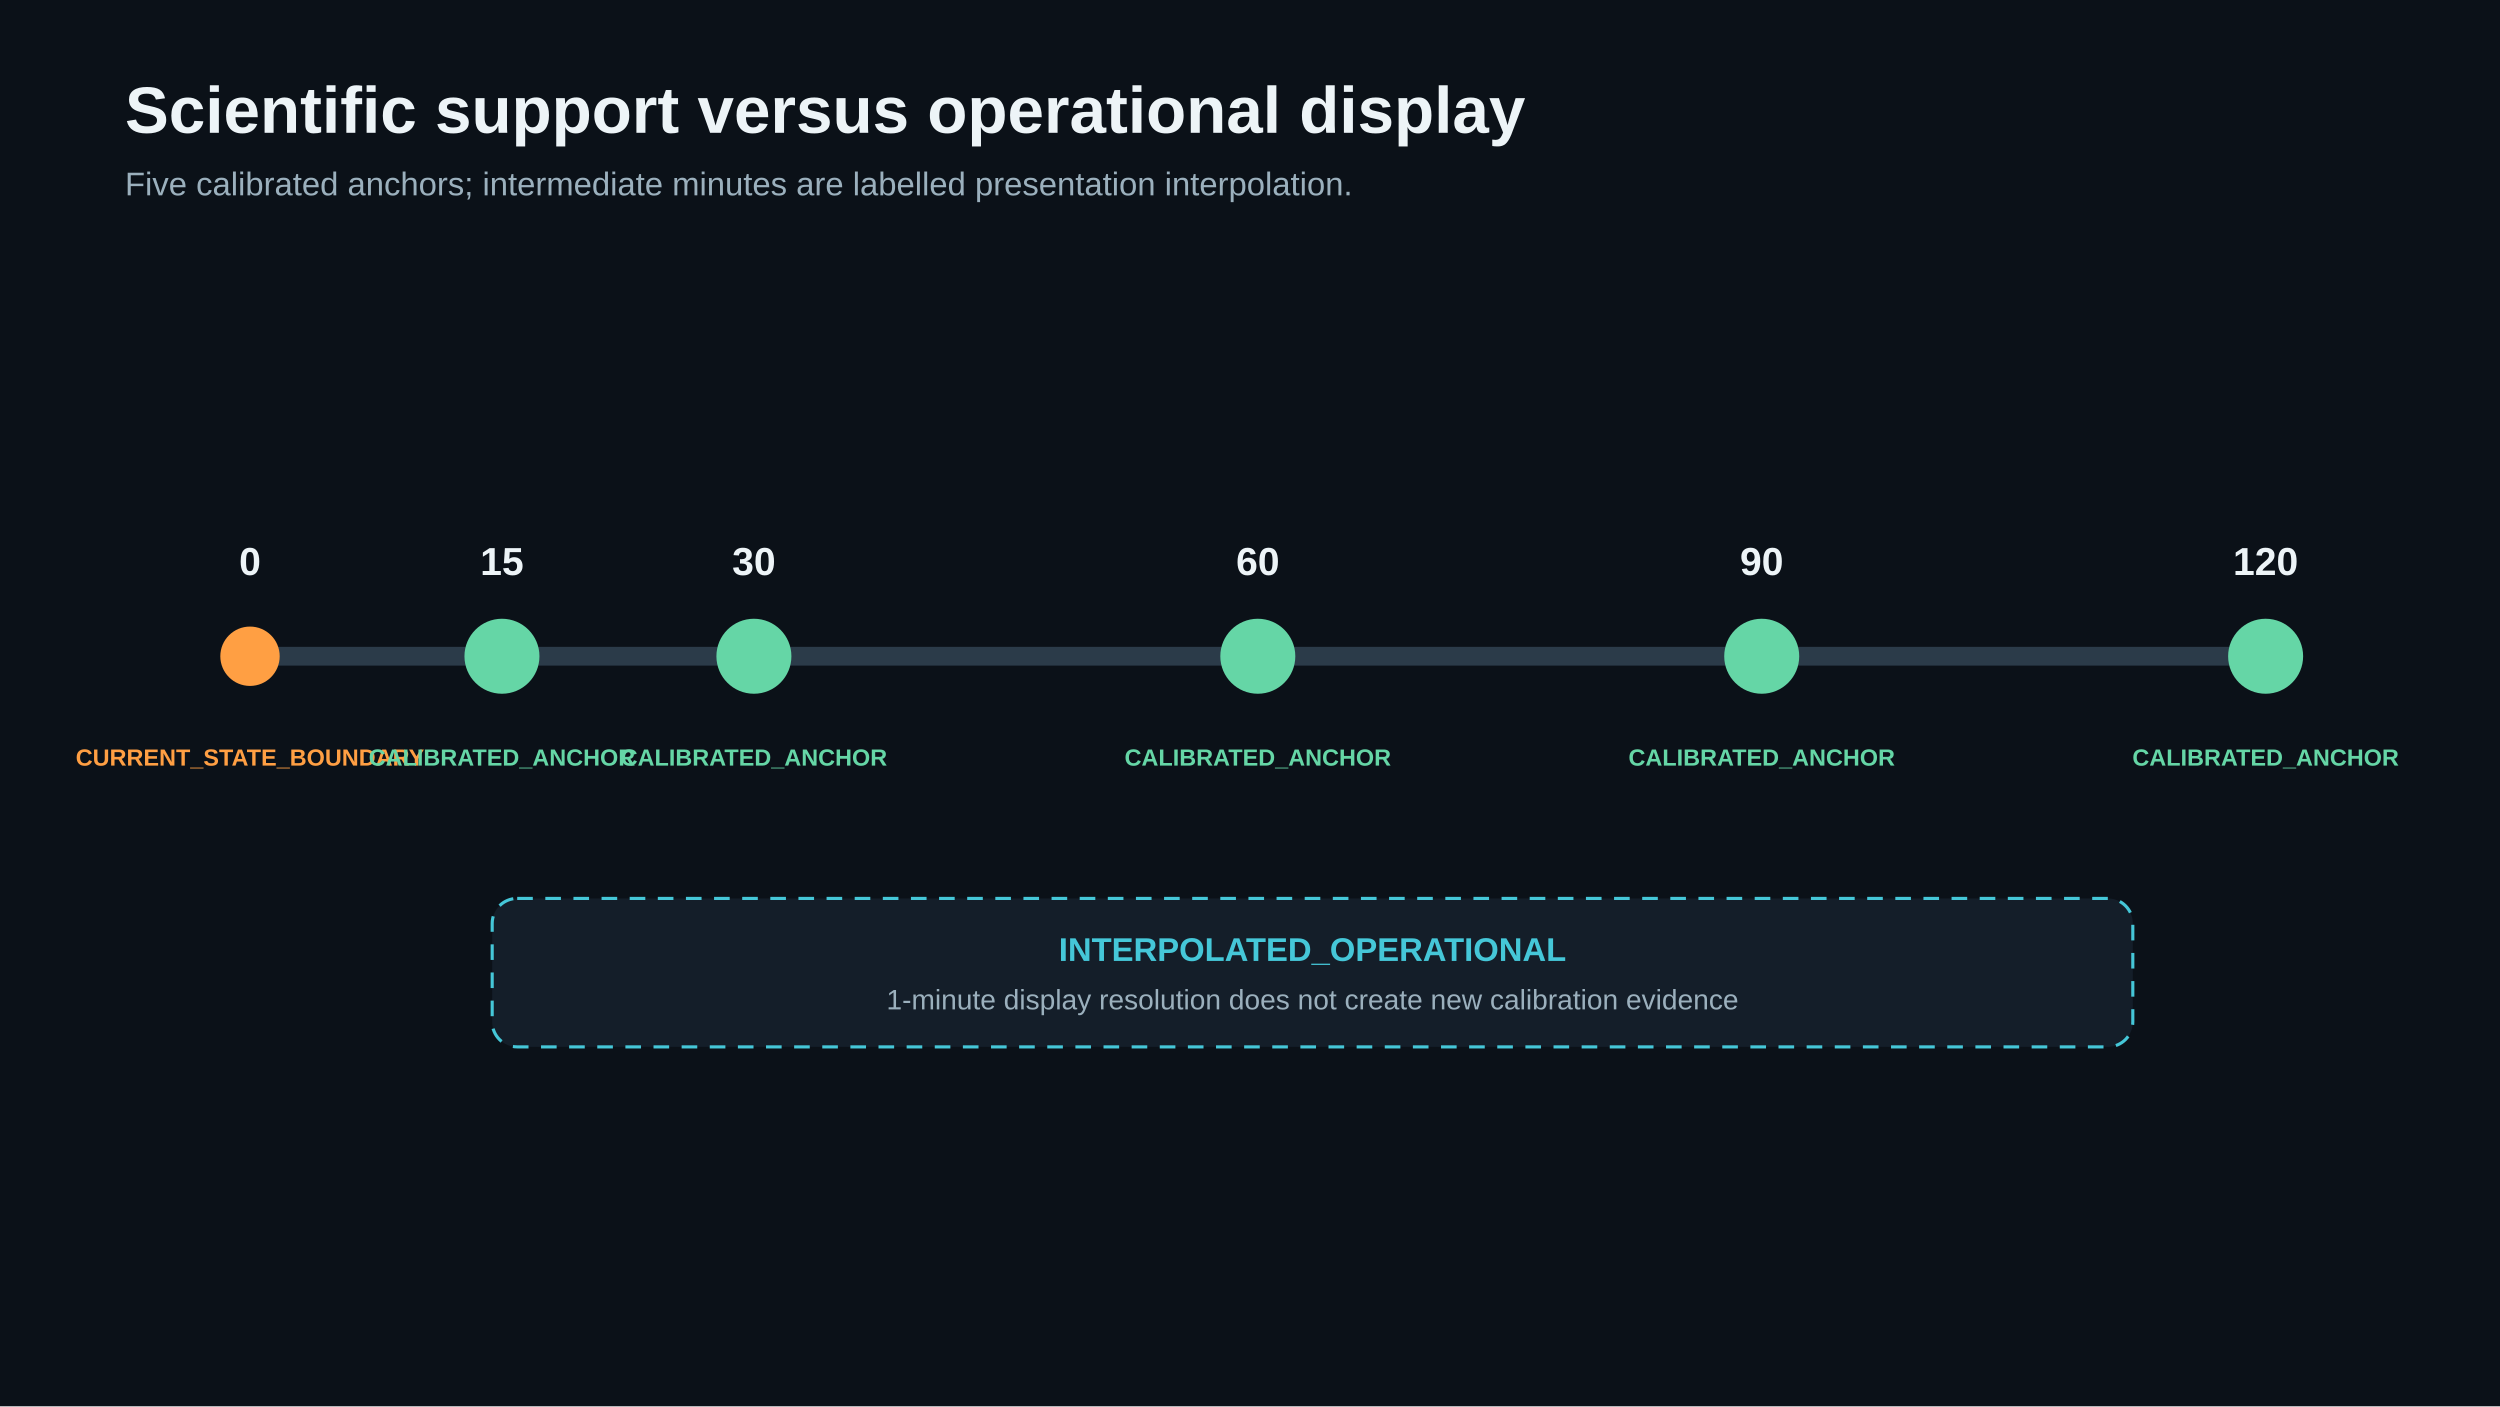
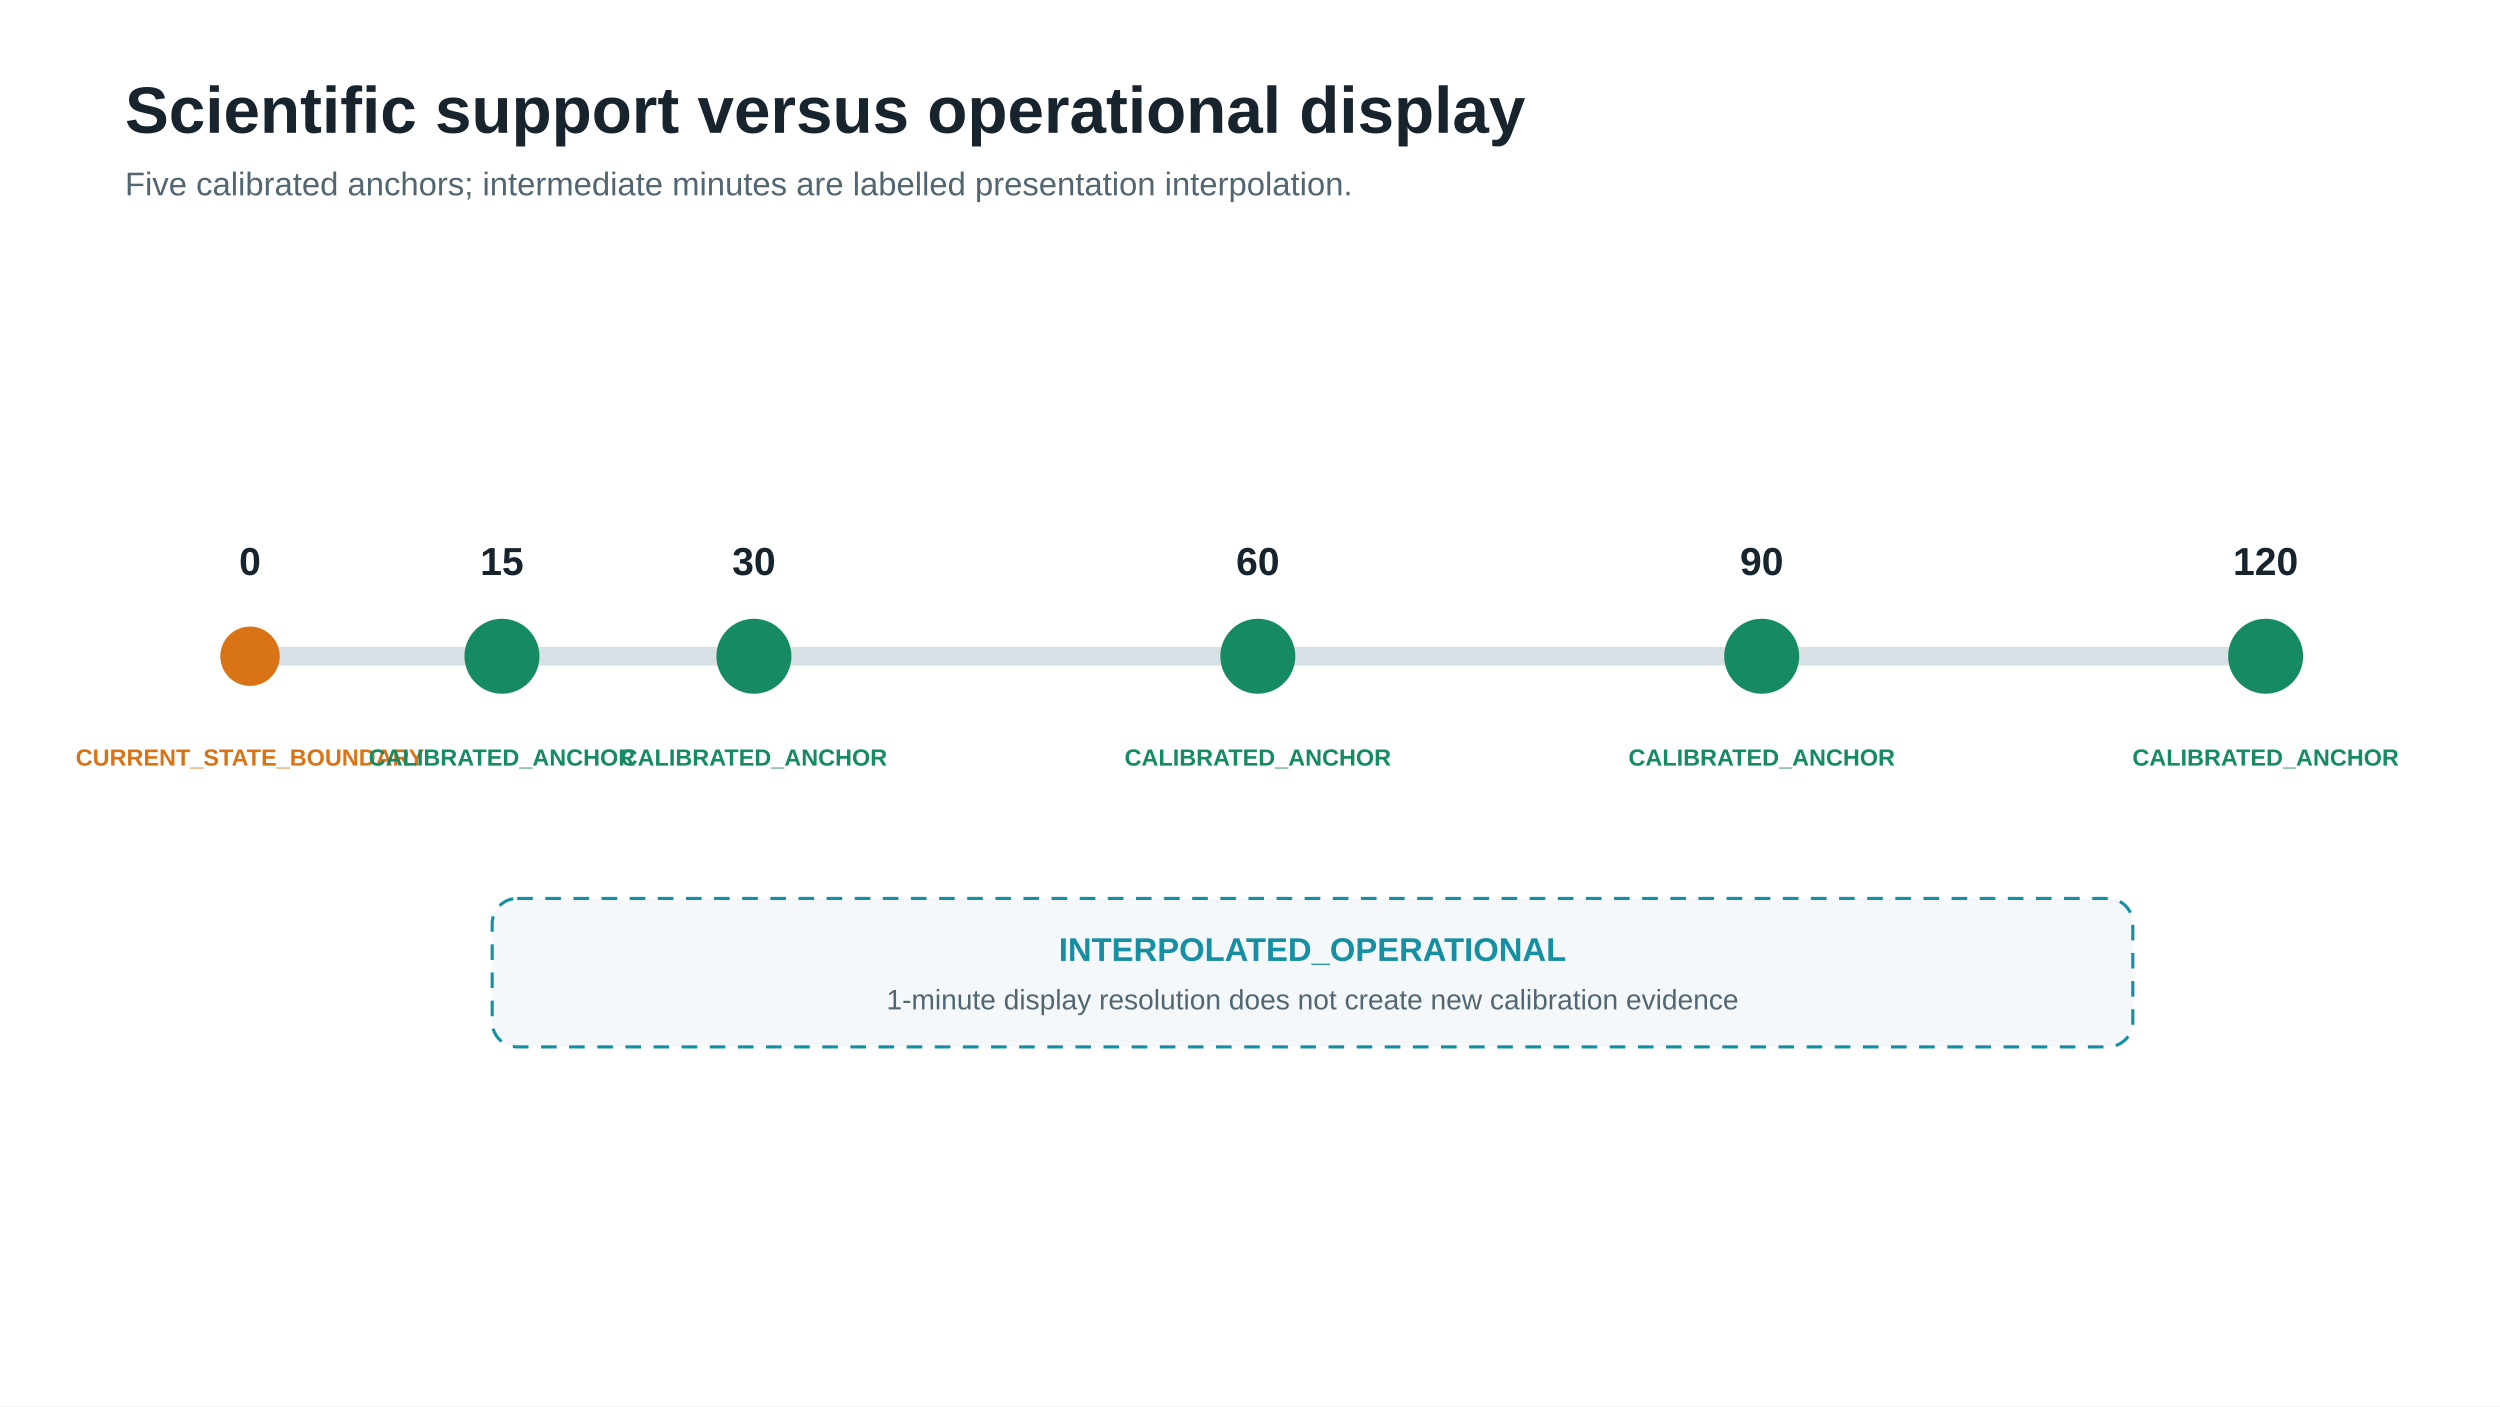
<svg xmlns="http://www.w3.org/2000/svg" width="1600" height="900" viewBox="0 0 1600 900">
  <defs>
    <marker id="a" markerWidth="10" markerHeight="10" refX="8" refY="5" orient="auto">
      <path d="M0,0 L10,5 L0,10 z" fill="#45c7d8" />
    </marker>
  </defs>
-   <rect width="1600" height="900" fill="#0b1118" />
-   <text x="80" y="85" fill="#edf4f7" font-family="Arial" font-size="42" font-weight="700">Scientific support versus operational display</text>
-   <text x="80" y="125" fill="#9bb0bd" font-family="Arial" font-size="21">Five calibrated anchors; intermediate minutes are labelled presentation interpolation.</text>
-   <line x1="160" y1="420" x2="1450" y2="420" stroke="#2b3b49" stroke-width="12" stroke-linecap="round" />
-   <circle cx="160.0" cy="420" r="19" fill="#ff9f43" />
-   <text x="160.0" y="368" text-anchor="middle" fill="#edf4f7" font-family="Arial" font-size="25" font-weight="700">0</text>
-   <text x="160.0" y="490" text-anchor="middle" fill="#ff9f43" font-family="Arial" font-size="15" font-weight="700">CURRENT_STATE_BOUNDARY</text>
-   <circle cx="321.25" cy="420" r="24" fill="#65d6a6" />
-   <text x="321.25" y="368" text-anchor="middle" fill="#edf4f7" font-family="Arial" font-size="25" font-weight="700">15</text>
-   <text x="321.25" y="490" text-anchor="middle" fill="#65d6a6" font-family="Arial" font-size="15" font-weight="700">CALIBRATED_ANCHOR</text>
-   <circle cx="482.5" cy="420" r="24" fill="#65d6a6" />
-   <text x="482.5" y="368" text-anchor="middle" fill="#edf4f7" font-family="Arial" font-size="25" font-weight="700">30</text>
-   <text x="482.5" y="490" text-anchor="middle" fill="#65d6a6" font-family="Arial" font-size="15" font-weight="700">CALIBRATED_ANCHOR</text>
-   <circle cx="805.0" cy="420" r="24" fill="#65d6a6" />
-   <text x="805.0" y="368" text-anchor="middle" fill="#edf4f7" font-family="Arial" font-size="25" font-weight="700">60</text>
-   <text x="805.0" y="490" text-anchor="middle" fill="#65d6a6" font-family="Arial" font-size="15" font-weight="700">CALIBRATED_ANCHOR</text>
-   <circle cx="1127.5" cy="420" r="24" fill="#65d6a6" />
-   <text x="1127.5" y="368" text-anchor="middle" fill="#edf4f7" font-family="Arial" font-size="25" font-weight="700">90</text>
-   <text x="1127.5" y="490" text-anchor="middle" fill="#65d6a6" font-family="Arial" font-size="15" font-weight="700">CALIBRATED_ANCHOR</text>
-   <circle cx="1450.0" cy="420" r="24" fill="#65d6a6" />
-   <text x="1450.0" y="368" text-anchor="middle" fill="#edf4f7" font-family="Arial" font-size="25" font-weight="700">120</text>
-   <text x="1450.0" y="490" text-anchor="middle" fill="#65d6a6" font-family="Arial" font-size="15" font-weight="700">CALIBRATED_ANCHOR</text>
-   <rect x="315" y="575" width="1050" height="95" rx="16" fill="#141e29" stroke="#45c7d8" stroke-width="2" stroke-dasharray="10 8" />
-   <text x="840" y="615" text-anchor="middle" fill="#45c7d8" font-family="Arial" font-size="21" font-weight="700">INTERPOLATED_OPERATIONAL</text>
-   <text x="840" y="646" text-anchor="middle" fill="#9bb0bd" font-family="Arial" font-size="18">1-minute display resolution does not create new calibration evidence</text>
+   <rect width="1600" height="900" fill="#ffffff" />
+   <text x="80" y="85" fill="#17232d" font-family="Arial" font-size="42" font-weight="700">Scientific support versus operational display</text>
+   <text x="80" y="125" fill="#526672" font-family="Arial" font-size="21">Five calibrated anchors; intermediate minutes are labelled presentation interpolation.</text>
+   <line x1="160" y1="420" x2="1450" y2="420" stroke="#d6e0e5" stroke-width="12" stroke-linecap="round" />
+   <circle cx="160.0" cy="420" r="19" fill="#d87316" />
+   <text x="160.0" y="368" text-anchor="middle" fill="#17232d" font-family="Arial" font-size="25" font-weight="700">0</text>
+   <text x="160.0" y="490" text-anchor="middle" fill="#d87316" font-family="Arial" font-size="15" font-weight="700">CURRENT_STATE_BOUNDARY</text>
+   <circle cx="321.25" cy="420" r="24" fill="#168a62" />
+   <text x="321.25" y="368" text-anchor="middle" fill="#17232d" font-family="Arial" font-size="25" font-weight="700">15</text>
+   <text x="321.25" y="490" text-anchor="middle" fill="#168a62" font-family="Arial" font-size="15" font-weight="700">CALIBRATED_ANCHOR</text>
+   <circle cx="482.5" cy="420" r="24" fill="#168a62" />
+   <text x="482.5" y="368" text-anchor="middle" fill="#17232d" font-family="Arial" font-size="25" font-weight="700">30</text>
+   <text x="482.5" y="490" text-anchor="middle" fill="#168a62" font-family="Arial" font-size="15" font-weight="700">CALIBRATED_ANCHOR</text>
+   <circle cx="805.0" cy="420" r="24" fill="#168a62" />
+   <text x="805.0" y="368" text-anchor="middle" fill="#17232d" font-family="Arial" font-size="25" font-weight="700">60</text>
+   <text x="805.0" y="490" text-anchor="middle" fill="#168a62" font-family="Arial" font-size="15" font-weight="700">CALIBRATED_ANCHOR</text>
+   <circle cx="1127.5" cy="420" r="24" fill="#168a62" />
+   <text x="1127.5" y="368" text-anchor="middle" fill="#17232d" font-family="Arial" font-size="25" font-weight="700">90</text>
+   <text x="1127.5" y="490" text-anchor="middle" fill="#168a62" font-family="Arial" font-size="15" font-weight="700">CALIBRATED_ANCHOR</text>
+   <circle cx="1450.0" cy="420" r="24" fill="#168a62" />
+   <text x="1450.0" y="368" text-anchor="middle" fill="#17232d" font-family="Arial" font-size="25" font-weight="700">120</text>
+   <text x="1450.0" y="490" text-anchor="middle" fill="#168a62" font-family="Arial" font-size="15" font-weight="700">CALIBRATED_ANCHOR</text>
+   <rect x="315" y="575" width="1050" height="95" rx="16" fill="#f5f8fa" stroke="#168fa3" stroke-width="2" stroke-dasharray="10 8" />
+   <text x="840" y="615" text-anchor="middle" fill="#168fa3" font-family="Arial" font-size="21" font-weight="700">INTERPOLATED_OPERATIONAL</text>
+   <text x="840" y="646" text-anchor="middle" fill="#526672" font-family="Arial" font-size="18">1-minute display resolution does not create new calibration evidence</text>
</svg>
